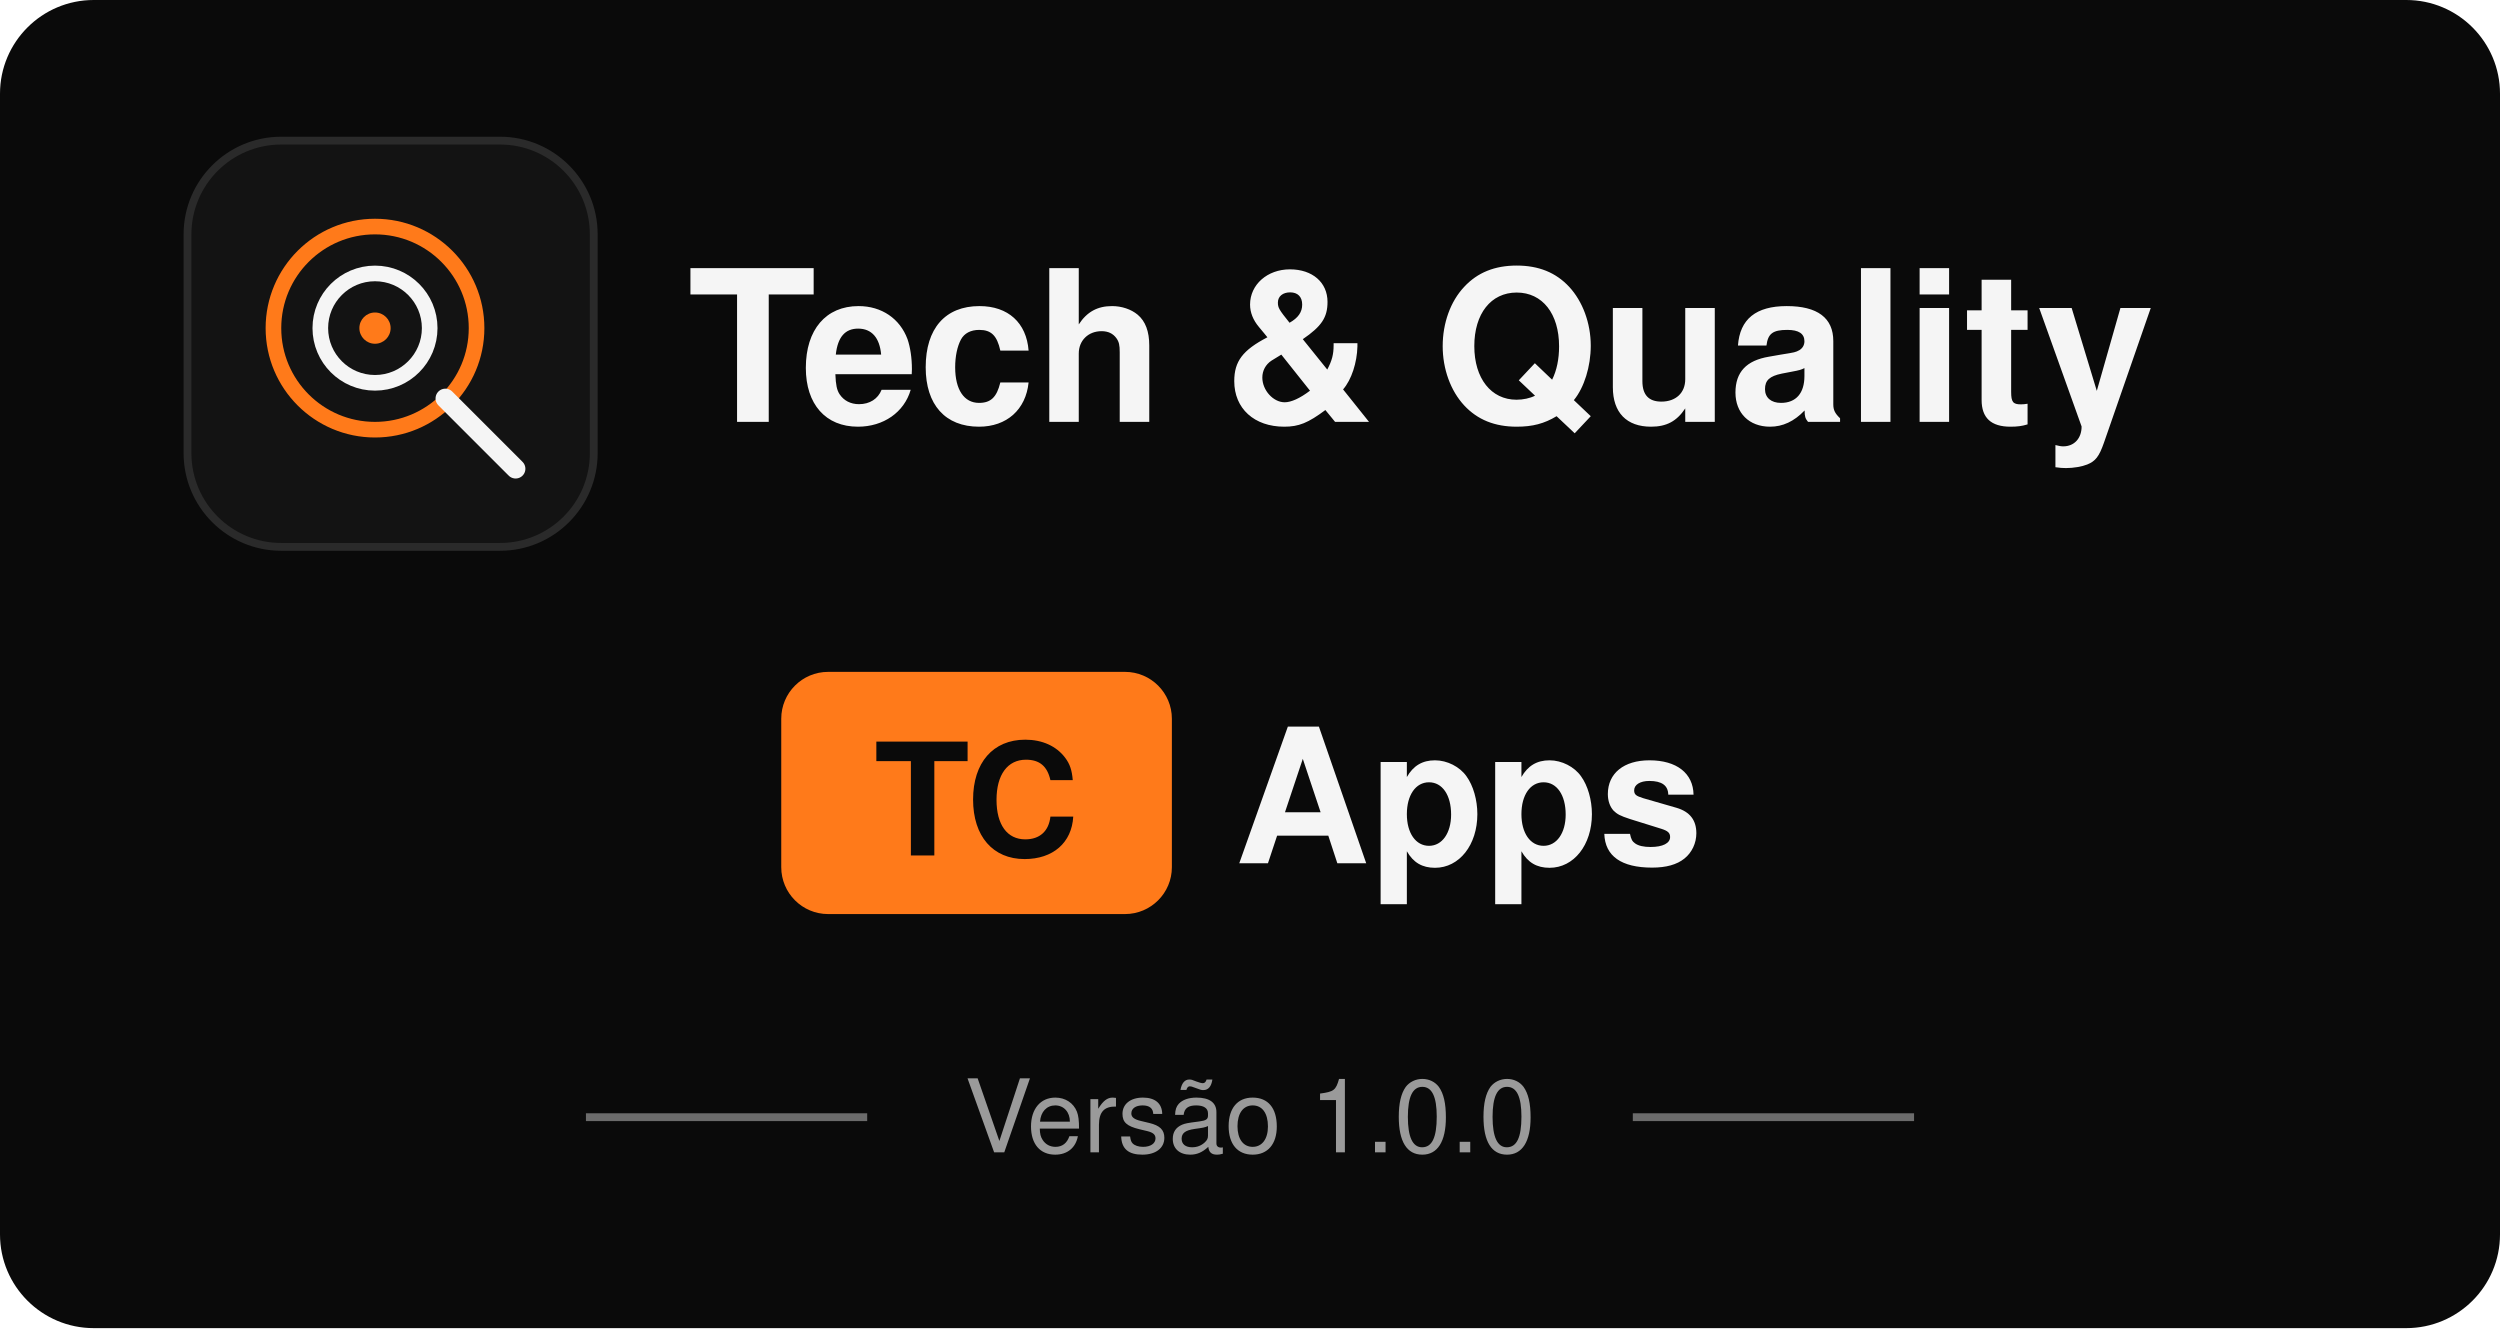
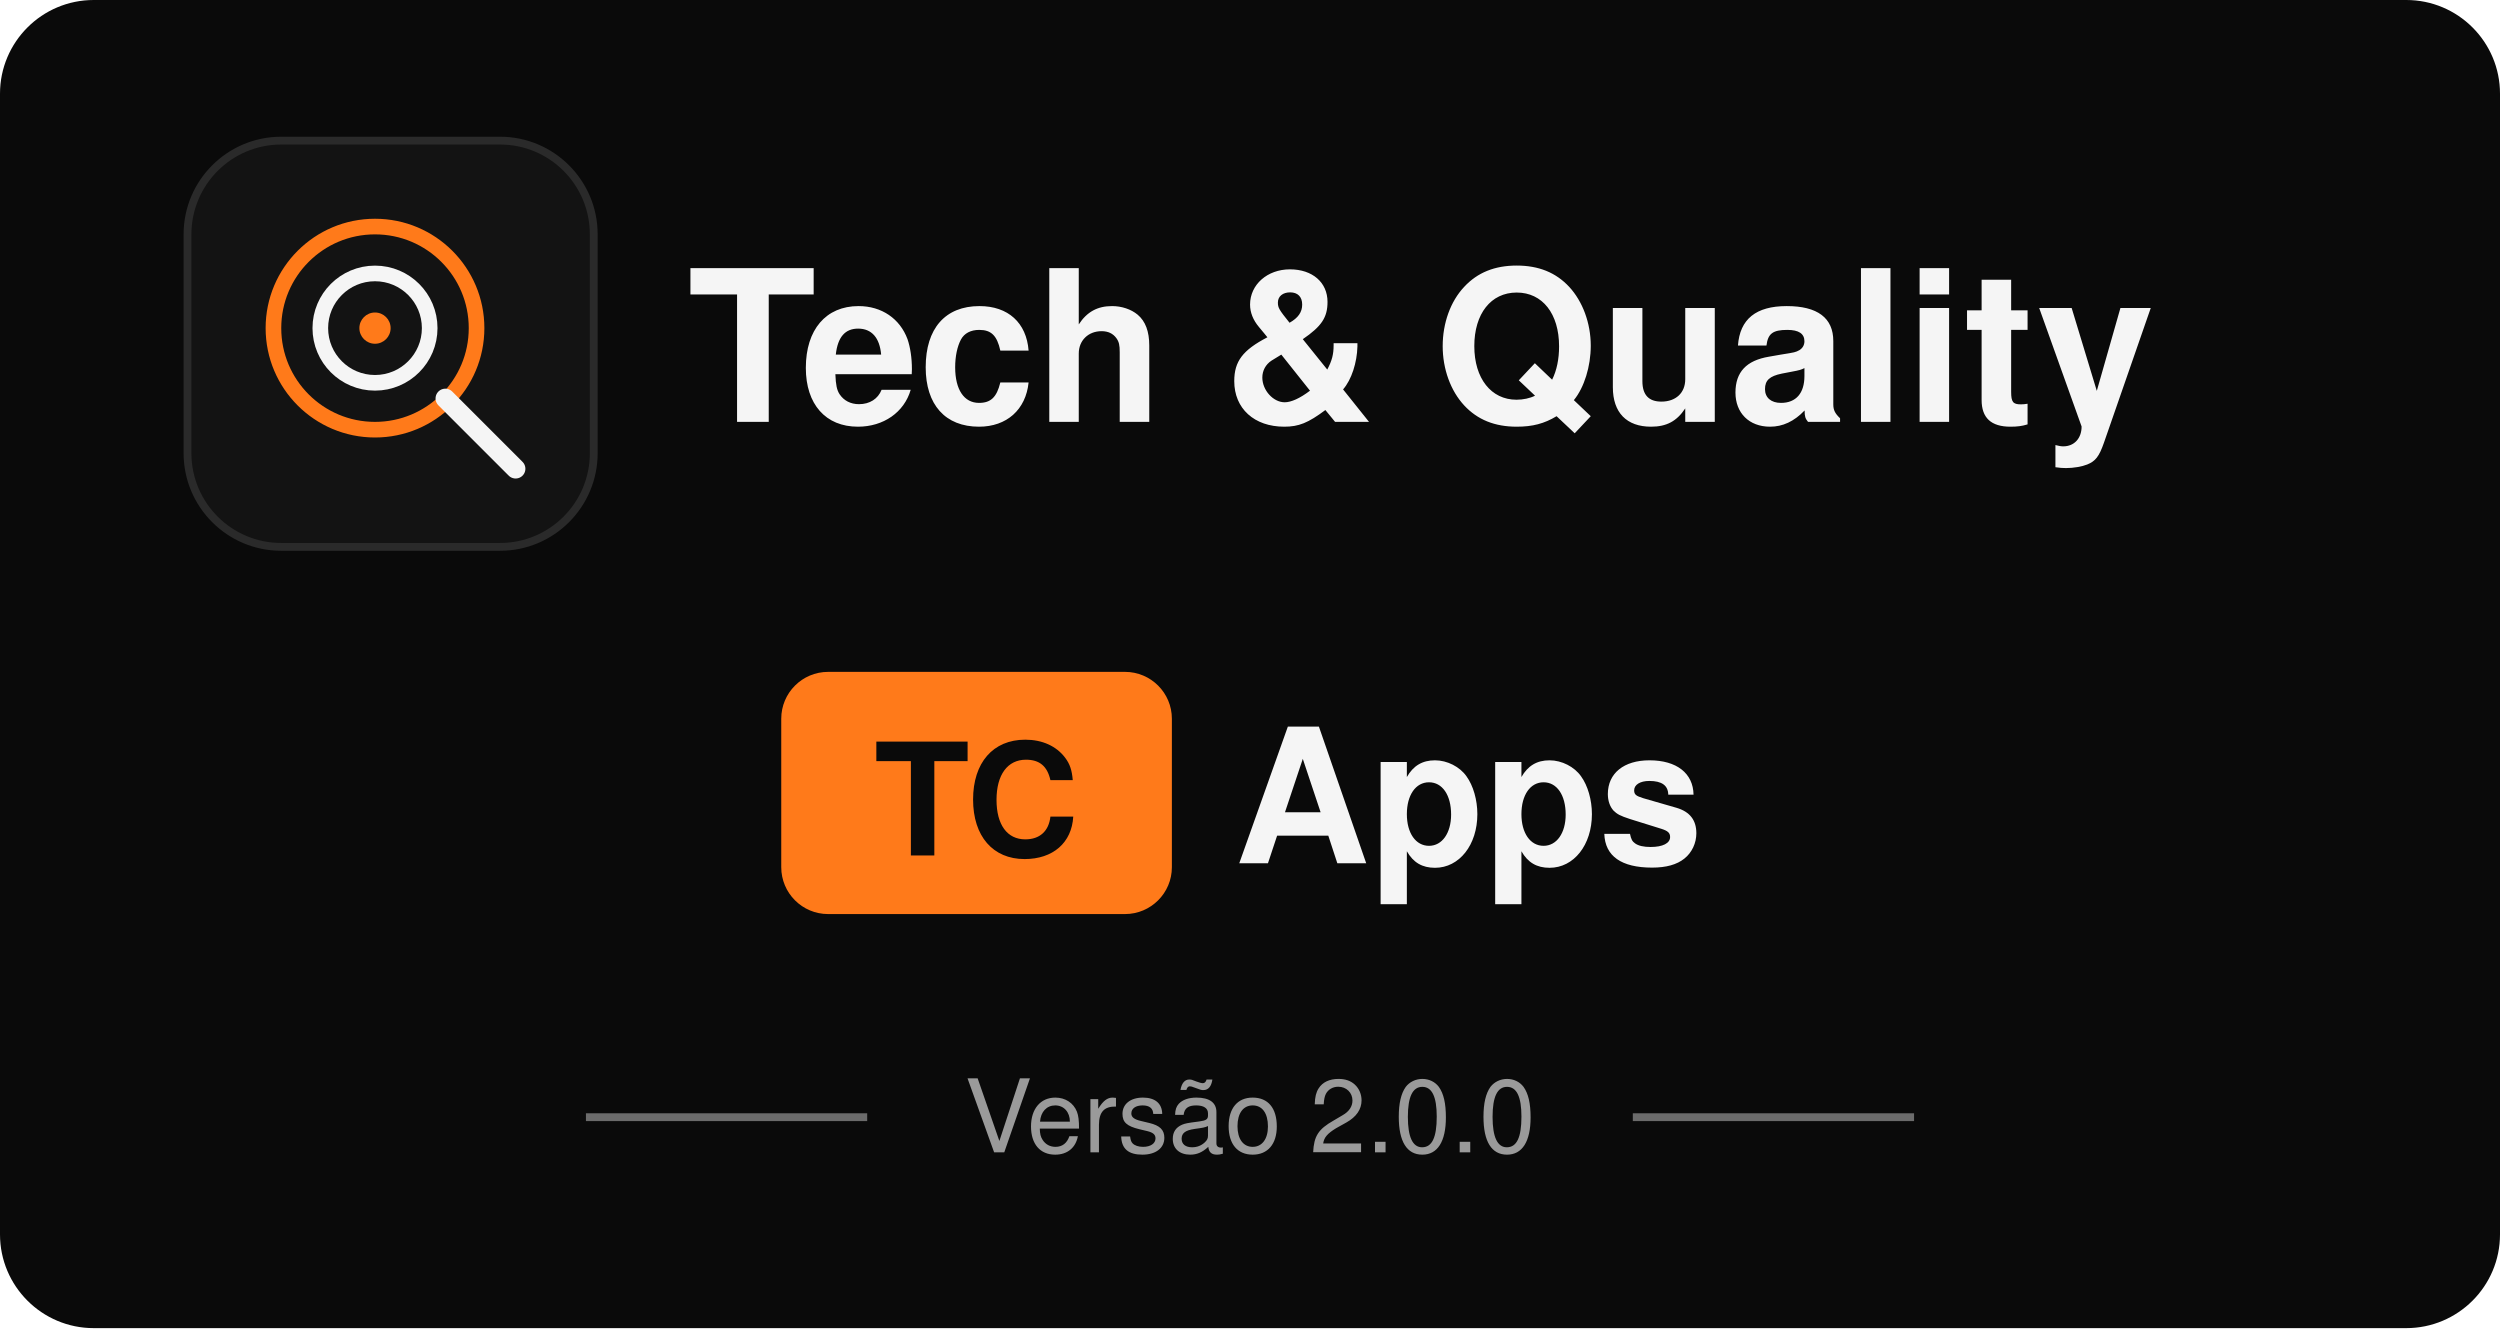
- <svg xmlns="http://www.w3.org/2000/svg" viewBox="0 0 640 340" width="640" height="340" role="img" aria-label="Tech &amp; Quality · TC Apps · Versão 1.0.0">
+ <svg xmlns="http://www.w3.org/2000/svg" viewBox="0 0 640 340" width="640" height="340" role="img" aria-label="Tech &amp; Quality · TC Apps · Versão 2.0.0">
  <rect width="640" height="340" rx="24" fill="#0a0a0a" />
  <g font-family="'Segoe UI','Helvetica Neue',Helvetica,Arial,sans-serif" font-weight="700">
    <g transform="translate(48 36)">
      <rect width="104" height="104" rx="24" fill="#131313" stroke="#2a2a2a" stroke-width="2" />
      <g transform="translate(12 12) scale(2)">
        <circle cx="18" cy="18" r="13" stroke="#ff7a1a" stroke-width="2" fill="none" />
        <circle cx="18" cy="18" r="7" stroke="#f5f5f5" stroke-width="2" fill="none" />
        <circle cx="18" cy="18" r="2" fill="#ff7a1a" />
        <path d="M27 27L36 36" stroke="#f5f5f5" stroke-width="2.5" stroke-linecap="round" />
      </g>
    </g>
    <text x="176" y="108" font-size="54" fill="#f5f5f5" textLength="416" lengthAdjust="spacingAndGlyphs">Tech &amp; Quality</text>
    <rect x="200" y="172" width="100" height="62" rx="12" fill="#ff7a1a" />
    <text x="250" y="219" font-size="40" fill="#0a0a0a" text-anchor="middle">TC</text>
    <text x="316" y="221" font-size="48" fill="#f5f5f5">Apps</text>
    <line x1="150" y1="286" x2="222" y2="286" stroke="#6b6b6b" stroke-width="2" />
-     <text x="320" y="295" font-size="26" font-weight="500" fill="#9a9a9a" text-anchor="middle">Versão 1.0.0</text>
+     <text x="320" y="295" font-size="26" font-weight="500" fill="#9a9a9a" text-anchor="middle">Versão 2.0.0</text>
    <line x1="418" y1="286" x2="490" y2="286" stroke="#6b6b6b" stroke-width="2" />
  </g>
</svg>
